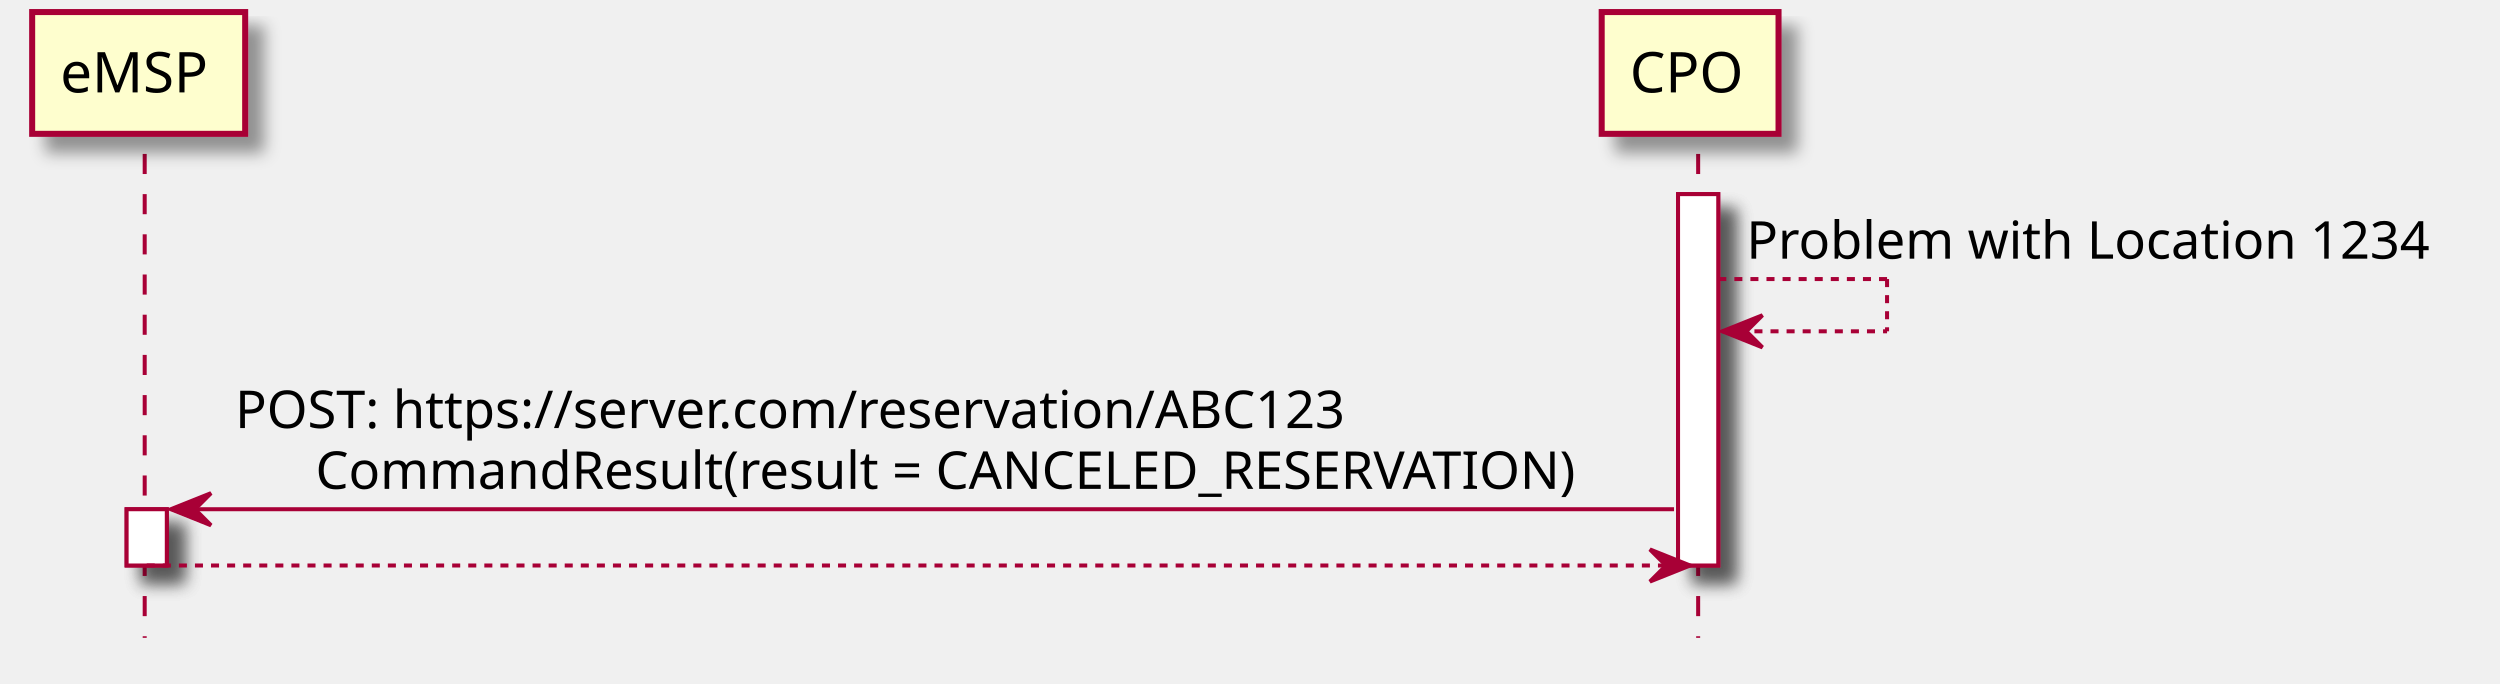
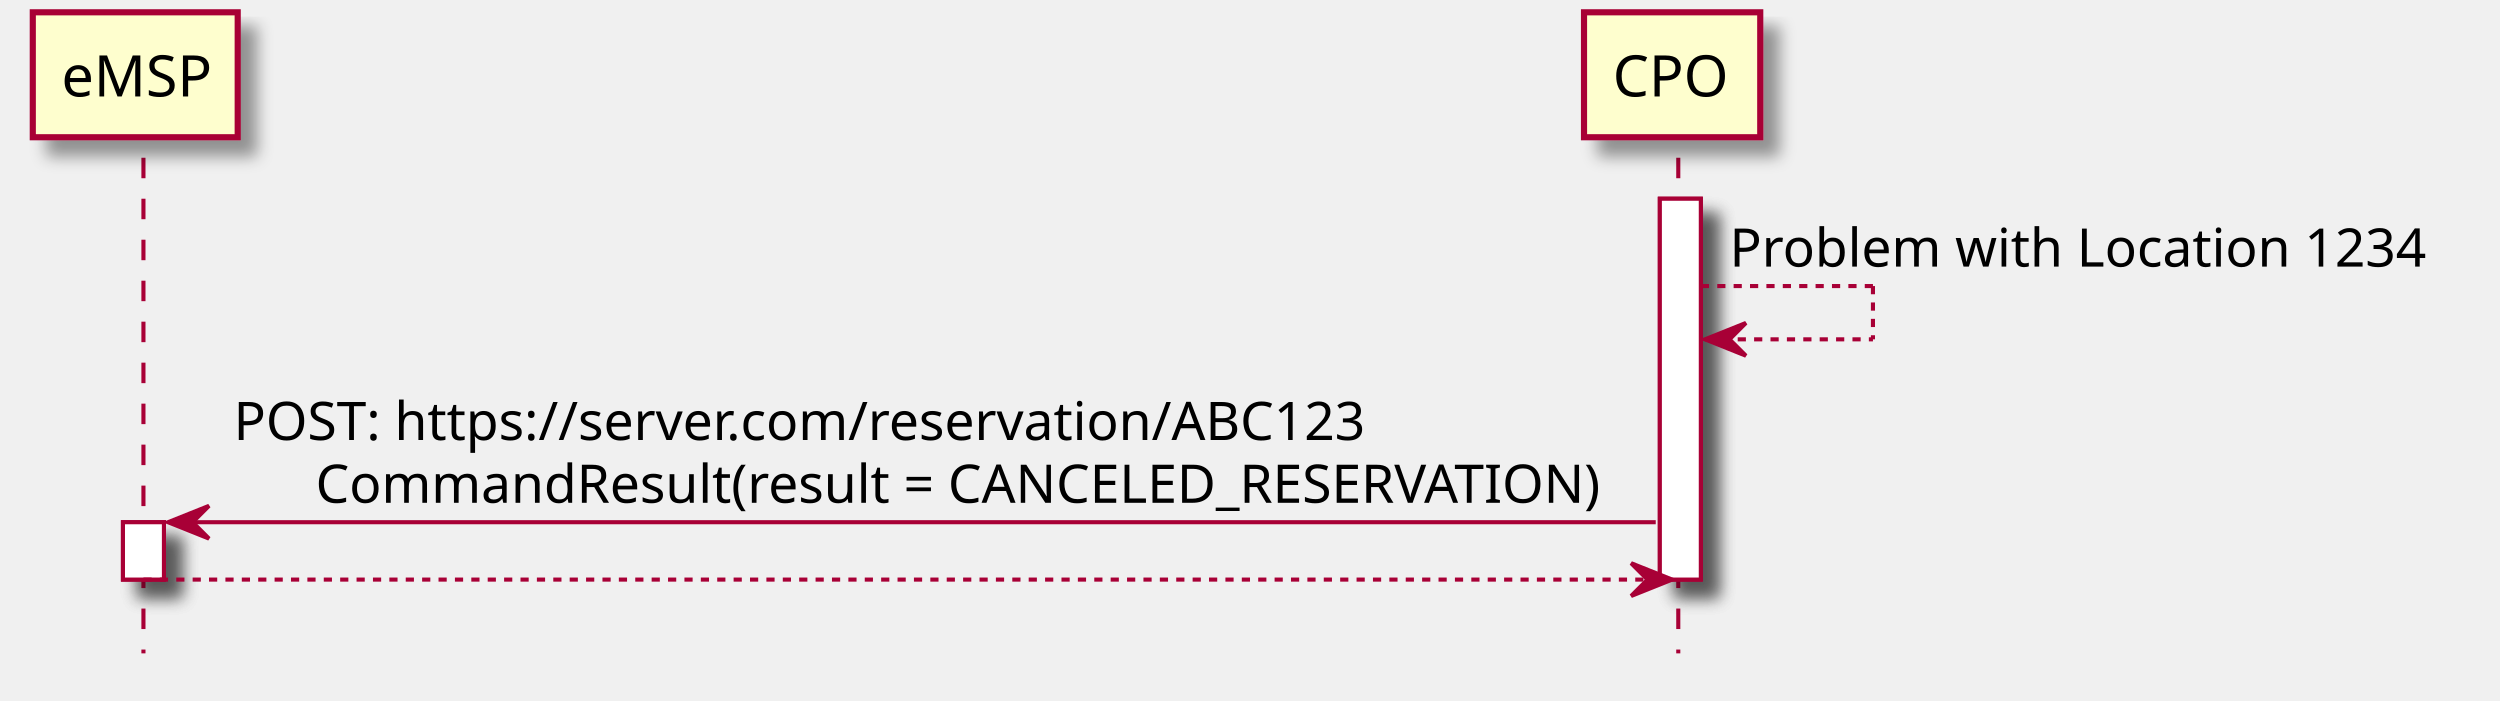
- <svg xmlns="http://www.w3.org/2000/svg" contentScriptType="application/ecmascript" contentStyleType="text/css" height="170px" preserveAspectRatio="none" style="width:622px;height:170px;" version="1.1" viewBox="0 0 622 170" width="622px" zoomAndPan="magnify">
+ <svg xmlns="http://www.w3.org/2000/svg" contentScriptType="application/ecmascript" contentStyleType="text/css" height="171px" preserveAspectRatio="none" style="width:610px;height:171px;" version="1.1" viewBox="0 0 610 171" width="610px" zoomAndPan="magnify">
  <defs>
    <filter height="300%" id="fkvjrzgpz9n0w" width="300%" x="-1" y="-1">
      <feGaussianBlur result="blurOut" stdDeviation="2.0" />
      <feColorMatrix in="blurOut" result="blurOut2" type="matrix" values="0 0 0 0 0 0 0 0 0 0 0 0 0 0 0 0 0 0 .4 0" />
      <feOffset dx="4.0" dy="4.0" in="blurOut2" result="blurOut3" />
      <feBlend in="SourceGraphic" in2="blurOut3" mode="normal" />
    </filter>
  </defs>
  <g>
-     <rect fill="#FFFFFF" filter="url(#fkvjrzgpz9n0w)" height="14" style="stroke: #A80036; stroke-width: 1.0;" width="10" x="31.5" y="126.695" />
-     <rect fill="#FFFFFF" filter="url(#fkvjrzgpz9n0w)" height="92.398" style="stroke: #A80036; stroke-width: 1.0;" width="10" x="417.5" y="48.297" />
-     <line style="stroke: #A80036; stroke-width: 1.0; stroke-dasharray: 5.0,5.0;" x1="36" x2="36" y1="38.297" y2="158.695" />
-     <line style="stroke: #A80036; stroke-width: 1.0; stroke-dasharray: 5.0,5.0;" x1="422.5" x2="422.5" y1="38.297" y2="158.695" />
-     <rect fill="#FEFECE" filter="url(#fkvjrzgpz9n0w)" height="30.297" style="stroke: #A80036; stroke-width: 1.5;" width="53" x="8" y="3" />
-     <text fill="#000000" font-family="sans-serif" font-size="14" lengthAdjust="spacingAndGlyphs" textLength="39" x="15" y="22.995">eMSP</text>
-     <rect fill="#FEFECE" filter="url(#fkvjrzgpz9n0w)" height="30.297" style="stroke: #A80036; stroke-width: 1.5;" width="44" x="398.5" y="3" />
-     <text fill="#000000" font-family="sans-serif" font-size="14" lengthAdjust="spacingAndGlyphs" textLength="30" x="405.5" y="22.995">CPO</text>
-     <rect fill="#FFFFFF" filter="url(#fkvjrzgpz9n0w)" height="14" style="stroke: #A80036; stroke-width: 1.0;" width="10" x="31.5" y="126.695" />
-     <rect fill="#FFFFFF" filter="url(#fkvjrzgpz9n0w)" height="92.398" style="stroke: #A80036; stroke-width: 1.0;" width="10" x="417.5" y="48.297" />
-     <line style="stroke: #A80036; stroke-width: 1.0; stroke-dasharray: 2.0,2.0;" x1="427.5" x2="469.5" y1="69.43" y2="69.43" />
-     <line style="stroke: #A80036; stroke-width: 1.0; stroke-dasharray: 2.0,2.0;" x1="469.5" x2="469.5" y1="69.43" y2="82.43" />
-     <line style="stroke: #A80036; stroke-width: 1.0; stroke-dasharray: 2.0,2.0;" x1="428.5" x2="469.5" y1="82.43" y2="82.43" />
-     <polygon fill="#A80036" points="438.5,78.43,428.5,82.43,438.5,86.43,434.5,82.43" style="stroke: #A80036; stroke-width: 1.0;" />
-     <text fill="#000000" font-family="sans-serif" font-size="13" lengthAdjust="spacingAndGlyphs" textLength="176" x="434.5" y="64.364">Problem with Location 1234</text>
-     <polygon fill="#A80036" points="52.5,122.695,42.5,126.695,52.5,130.695,48.5,126.695" style="stroke: #A80036; stroke-width: 1.0;" />
-     <line style="stroke: #A80036; stroke-width: 1.0;" x1="46.5" x2="416.5" y1="126.695" y2="126.695" />
-     <text fill="#000000" font-family="sans-serif" font-size="13" lengthAdjust="spacingAndGlyphs" textLength="290" x="58.5" y="106.497">POST: https://server.com/reservation/ABC123</text>
-     <text fill="#000000" font-family="sans-serif" font-size="13" lengthAdjust="spacingAndGlyphs" textLength="337" x="78.5" y="121.629">CommandResult(result = CANCELED_RESERVATION)</text>
-     <polygon fill="#A80036" points="410.5,136.695,420.5,140.695,410.5,144.695,414.5,140.695" style="stroke: #A80036; stroke-width: 1.0;" />
-     <line style="stroke: #A80036; stroke-width: 1.0; stroke-dasharray: 2.0,2.0;" x1="36.5" x2="416.5" y1="140.695" y2="140.695" />
+     <rect fill="#FFFFFF" filter="url(#fkvjrzgpz9n0w)" height="14" style="stroke: #A80036; stroke-width: 1.0;" width="10" x="30" y="127.42" />
+     <rect fill="#FFFFFF" filter="url(#fkvjrzgpz9n0w)" height="92.932" style="stroke: #A80036; stroke-width: 1.0;" width="10" x="405" y="48.488" />
+     <line style="stroke: #A80036; stroke-width: 1.0; stroke-dasharray: 5.0,5.0;" x1="35" x2="35" y1="38.488" y2="159.42" />
+     <line style="stroke: #A80036; stroke-width: 1.0; stroke-dasharray: 5.0,5.0;" x1="409.5" x2="409.5" y1="38.488" y2="159.42" />
+     <rect fill="#FEFECE" filter="url(#fkvjrzgpz9n0w)" height="30.488" style="stroke: #A80036; stroke-width: 1.5;" width="50" x="8" y="3" />
+     <text fill="#000000" font-family="sans-serif" font-size="14" lengthAdjust="spacingAndGlyphs" textLength="36" x="15" y="23.535">eMSP</text>
+     <rect fill="#FEFECE" filter="url(#fkvjrzgpz9n0w)" height="30.488" style="stroke: #A80036; stroke-width: 1.5;" width="43" x="386.5" y="3" />
+     <text fill="#000000" font-family="sans-serif" font-size="14" lengthAdjust="spacingAndGlyphs" textLength="29" x="393.5" y="23.535">CPO</text>
+     <rect fill="#FFFFFF" filter="url(#fkvjrzgpz9n0w)" height="14" style="stroke: #A80036; stroke-width: 1.0;" width="10" x="30" y="127.42" />
+     <rect fill="#FFFFFF" filter="url(#fkvjrzgpz9n0w)" height="92.932" style="stroke: #A80036; stroke-width: 1.0;" width="10" x="405" y="48.488" />
+     <line style="stroke: #A80036; stroke-width: 1.0; stroke-dasharray: 2.0,2.0;" x1="415" x2="457" y1="69.799" y2="69.799" />
+     <line style="stroke: #A80036; stroke-width: 1.0; stroke-dasharray: 2.0,2.0;" x1="457" x2="457" y1="69.799" y2="82.799" />
+     <line style="stroke: #A80036; stroke-width: 1.0; stroke-dasharray: 2.0,2.0;" x1="416" x2="457" y1="82.799" y2="82.799" />
+     <polygon fill="#A80036" points="426,78.799,416,82.799,426,86.799,422,82.799" style="stroke: #A80036; stroke-width: 1.0;" />
+     <text fill="#000000" font-family="sans-serif" font-size="13" lengthAdjust="spacingAndGlyphs" textLength="176" x="422" y="65.057">Problem with Location 1234</text>
+     <polygon fill="#A80036" points="51,123.42,41,127.42,51,131.42,47,127.42" style="stroke: #A80036; stroke-width: 1.0;" />
+     <line style="stroke: #A80036; stroke-width: 1.0;" x1="45" x2="404" y1="127.42" y2="127.42" />
+     <text fill="#000000" font-family="sans-serif" font-size="13" lengthAdjust="spacingAndGlyphs" textLength="293" x="57" y="107.367">POST: https://server.com/reservation/ABC123</text>
+     <text fill="#000000" font-family="sans-serif" font-size="13" lengthAdjust="spacingAndGlyphs" textLength="326" x="77" y="122.678">CommandResult(result = CANCELED_RESERVATION)</text>
+     <polygon fill="#A80036" points="398,137.42,408,141.42,398,145.42,402,141.42" style="stroke: #A80036; stroke-width: 1.0;" />
+     <line style="stroke: #A80036; stroke-width: 1.0; stroke-dasharray: 2.0,2.0;" x1="35" x2="404" y1="141.42" y2="141.42" />
  </g>
</svg>
